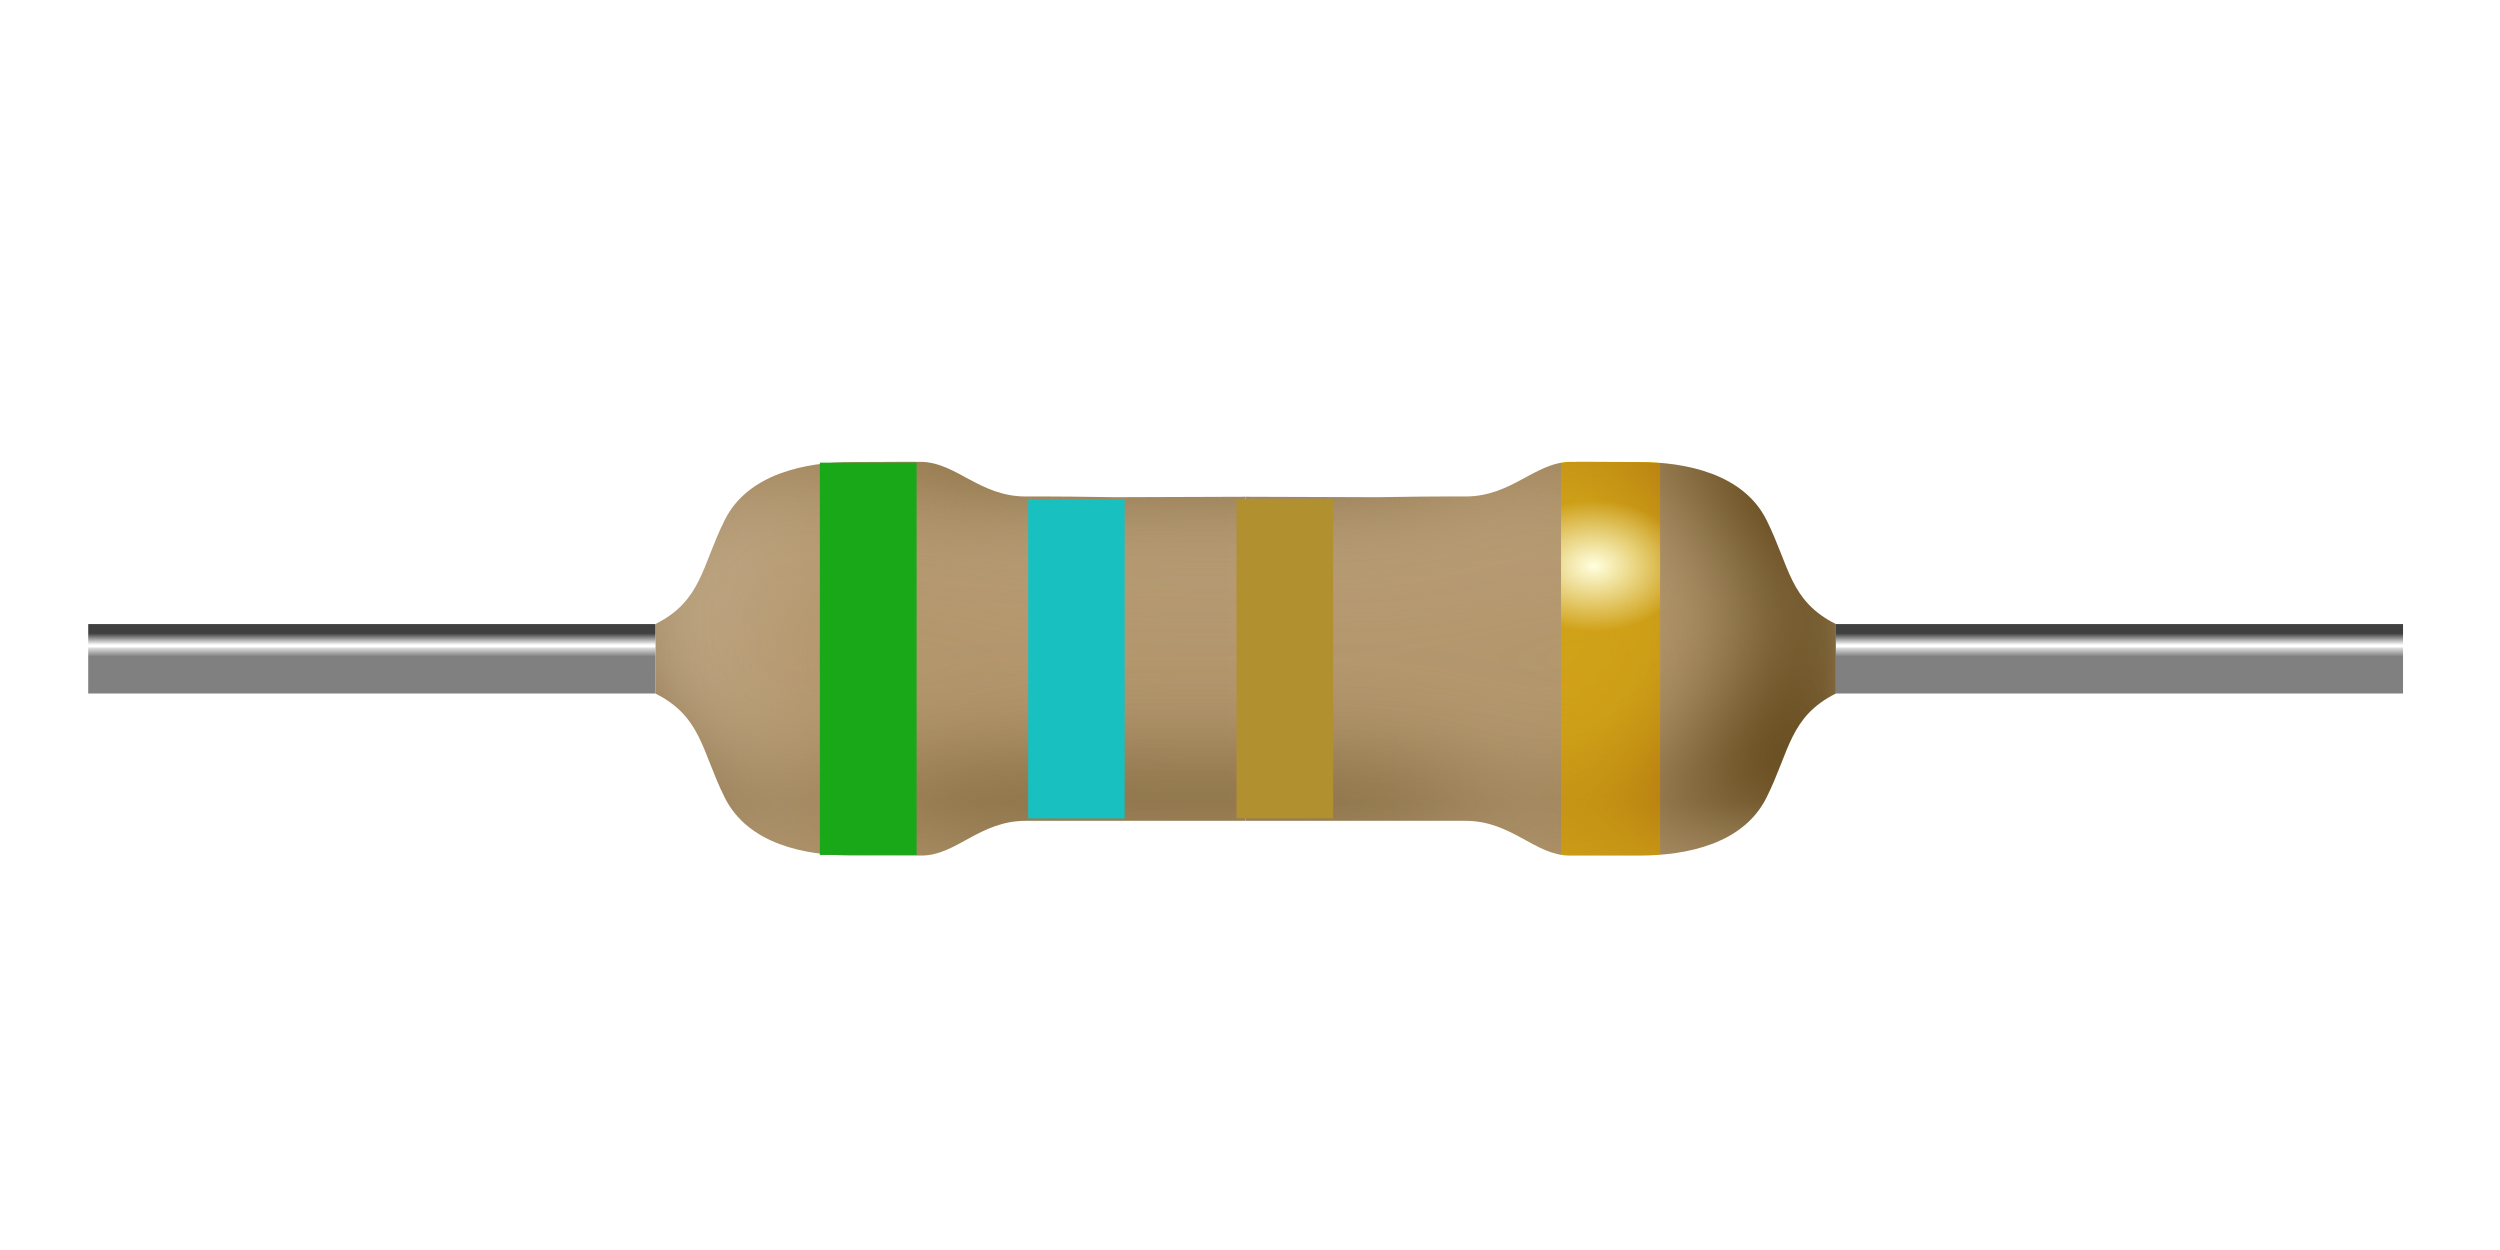
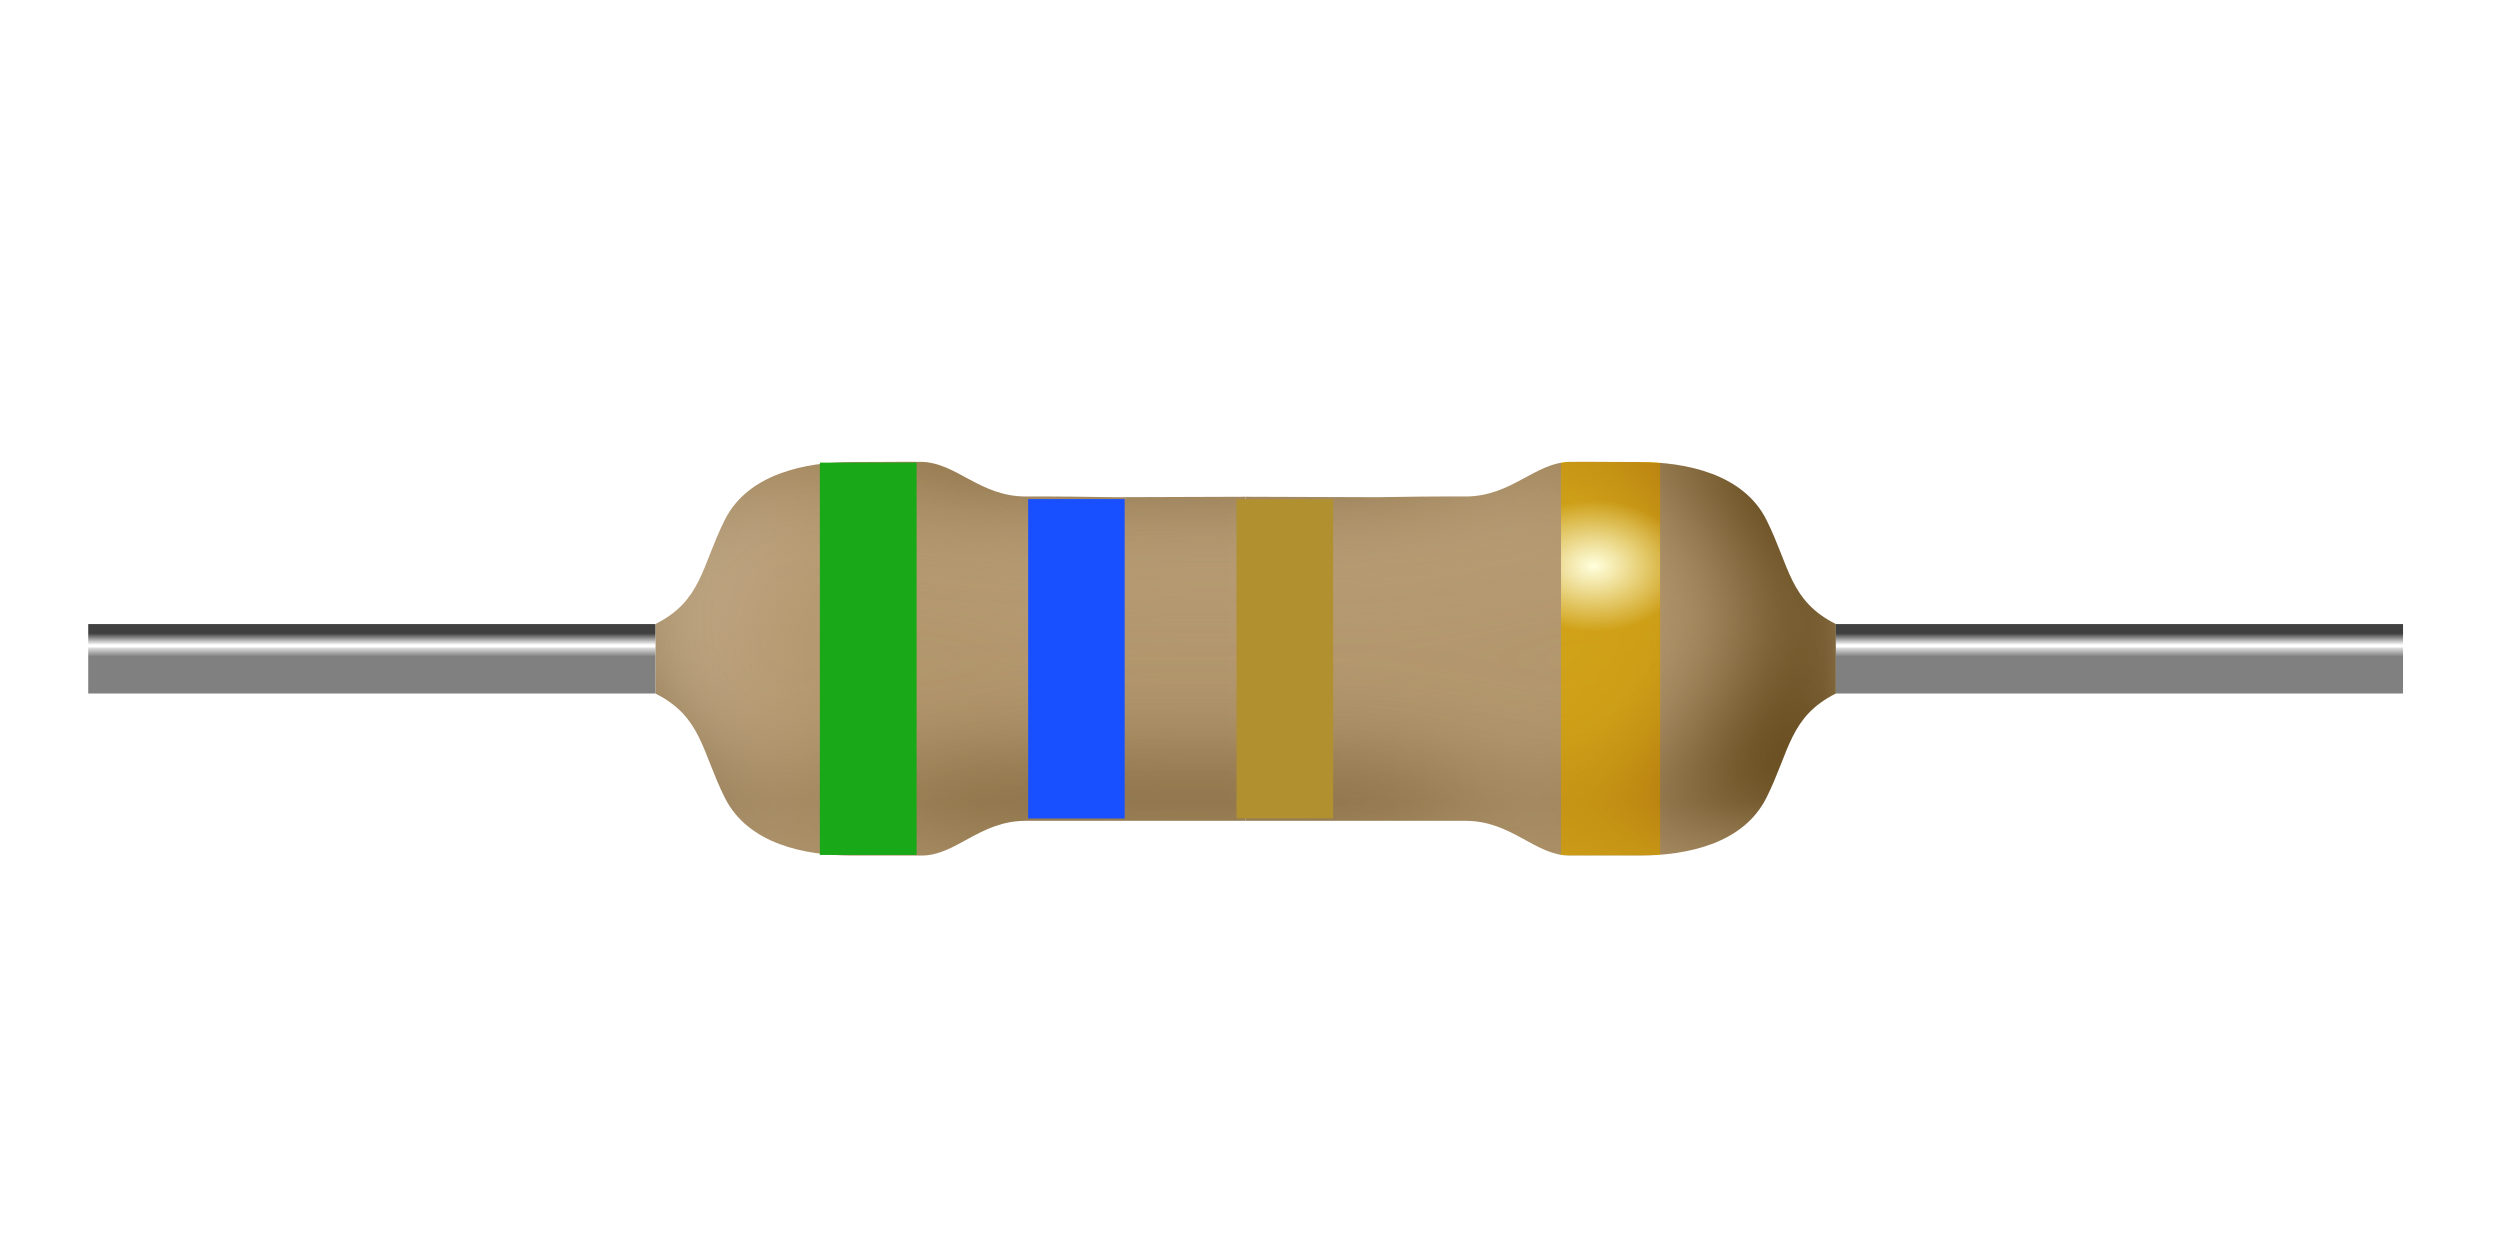
<svg xmlns="http://www.w3.org/2000/svg" xmlns:xlink="http://www.w3.org/1999/xlink" width="108mm" height="54mm" viewBox="0 0 108 54" version="1.1" id="svg8" style="enable-background:new">
  <defs id="defs2">
    <marker style="overflow:visible" id="marker6552" refX="0" refY="0" orient="auto">
      <path transform="scale(-0.6)" d="M 8.719,4.034 -2.207,0.016 8.719,-4.002 c -1.745,2.372 -1.735,5.617 -6e-7,8.035 z" style="fill:#000000;fill-opacity:1;fill-rule:evenodd;stroke:#000000;stroke-width:0.625;stroke-linejoin:round;stroke-opacity:1" id="path6550" />
    </marker>
    <marker orient="auto" refY="0" refX="0" id="marker6446" style="overflow:visible">
      <path id="path6444" style="fill:#000000;fill-opacity:1;fill-rule:evenodd;stroke:#000000;stroke-width:0.625;stroke-linejoin:round;stroke-opacity:1" d="M 8.719,4.034 -2.207,0.016 8.719,-4.002 c -1.745,2.372 -1.735,5.617 -6e-7,8.035 z" transform="scale(-0.6)" />
    </marker>
    <marker orient="auto" refY="0" refX="0" id="Arrow1Lstart" style="overflow:visible">
      <path id="path4851" d="M 0,0 5,-5 -12.5,0 5,5 Z" style="fill:#000000;fill-opacity:1;fill-rule:evenodd;stroke:#000000;stroke-width:1pt;stroke-opacity:1" transform="matrix(0.8,0,0,0.8,10,0)" />
    </marker>
    <marker orient="auto" refY="0" refX="0" id="Arrow2Lend" style="overflow:visible">
      <path id="path4872" style="fill:#000000;fill-opacity:1;fill-rule:evenodd;stroke:#000000;stroke-width:0.625;stroke-linejoin:round;stroke-opacity:1" d="M 8.719,4.034 -2.207,0.016 8.719,-4.002 c -1.745,2.372 -1.735,5.617 -6e-7,8.035 z" transform="matrix(-1.1,0,0,-1.1,-1.1,0)" />
    </marker>
    <linearGradient id="linearGradient7798">
      <stop style="stop-color:#ffffff;stop-opacity:1" offset="0" id="stop7794" />
      <stop style="stop-color:#b08d1c;stop-opacity:1" offset="1" id="stop7796" />
    </linearGradient>
    <linearGradient id="linearGradient5335">
      <stop style="stop-color:#b3966c;stop-opacity:1;" offset="0" id="stop5331" />
      <stop style="stop-color:#b3966c;stop-opacity:1" offset="1" id="stop5333" />
    </linearGradient>
    <linearGradient id="linearGradient4698">
      <stop style="stop-color:#404040;stop-opacity:1" offset="0" id="stop4694" />
      <stop style="stop-color:#ffffff;stop-opacity:1" offset="1" id="stop4696" />
    </linearGradient>
    <linearGradient id="linearGradient4688">
      <stop style="stop-color:#ffffff;stop-opacity:1" offset="0" id="stop4684" />
      <stop style="stop-color:#808080;stop-opacity:1" offset="1" id="stop4686" />
    </linearGradient>
    <filter style="color-interpolation-filters:sRGB" id="filter6573">
      <feFlood flood-opacity="1" flood-color="rgb(205,186,159)" result="flood" id="feFlood6563" />
      <feComposite in="flood" in2="SourceGraphic" operator="out" result="composite1" id="feComposite6565" />
      <feGaussianBlur in="composite1" stdDeviation="7.3" result="blur" id="feGaussianBlur6567" />
      <feOffset dx="0.3" dy="0" result="offset" id="feOffset6569" />
      <feComposite in="offset" in2="SourceGraphic" operator="atop" result="fbSourceGraphic" id="feComposite6571" />
      <feColorMatrix result="fbSourceGraphicAlpha" in="fbSourceGraphic" values="0 0 0 -1 0 0 0 0 -1 0 0 0 0 -1 0 0 0 0 1 0" id="feColorMatrix7727" />
      <feFlood id="feFlood7729" flood-opacity="1" flood-color="rgb(91,64,17)" result="flood" in="fbSourceGraphic" />
      <feComposite in2="fbSourceGraphic" id="feComposite7731" in="flood" operator="out" result="composite1" />
      <feGaussianBlur id="feGaussianBlur7733" in="composite1" stdDeviation="5.208" result="blur" />
      <feOffset id="feOffset7735" dx="-6.3" dy="-3.1" result="offset" />
      <feComposite in2="fbSourceGraphic" id="feComposite7737" in="offset" operator="atop" result="composite2" />
    </filter>
    <linearGradient xlink:href="#linearGradient5335" id="linearGradient7741" gradientUnits="userSpaceOnUse" x1="96" y1="199" x2="96" y2="235" gradientTransform="translate(16,33.99997)" />
    <linearGradient xlink:href="#linearGradient5335" id="linearGradient7743" gradientUnits="userSpaceOnUse" x1="96" y1="199" x2="96" y2="235" gradientTransform="translate(-16,33.99997)" />
    <radialGradient xlink:href="#linearGradient7798" id="radialGradient7800" cx="116.458" cy="188.684" fx="116.458" fy="188.684" r="3" gradientTransform="matrix(-1.333346,-1.33333,1.333329,-1.333345,28.70041,581.8578)" gradientUnits="userSpaceOnUse" />
    <filter style="color-interpolation-filters:sRGB" id="filter8308">
      <feFlood flood-opacity="1" flood-color="rgb(0,0,0)" result="flood" id="feFlood8298" />
      <feComposite in="SourceGraphic" in2="flood" operator="out" result="composite1" id="feComposite8300" />
      <feGaussianBlur in="composite1" stdDeviation="104.7" result="blur" id="feGaussianBlur8302" />
      <feOffset dx="-6.25" dy="-3.1" result="offset" id="feOffset8304" />
      <feComposite in="offset" in2="SourceGraphic" operator="atop" result="composite2" id="feComposite8306" />
    </filter>
    <filter style="color-interpolation-filters:sRGB" id="filter8904">
      <feBlend mode="overlay" in2="BackgroundImage" id="feBlend8906" />
    </filter>
    <linearGradient xlink:href="#linearGradient5335" id="linearGradient3764" gradientUnits="userSpaceOnUse" gradientTransform="translate(-16,33.99997)" x1="96" y1="199" x2="96" y2="235" />
    <linearGradient xlink:href="#linearGradient4688" id="linearGradient3766" gradientUnits="userSpaceOnUse" gradientTransform="translate(-15,-0.1959616)" x1="16" y1="182" x2="16" y2="183" />
    <linearGradient xlink:href="#linearGradient4698" id="linearGradient3768" gradientUnits="userSpaceOnUse" gradientTransform="translate(-15,-0.1959616)" x1="16" y1="181" x2="16" y2="182" />
  </defs>
  <g id="layer1" transform="translate(-60,-139.196)">
    <g style="fill:url(#linearGradient7743);fill-opacity:1;stroke:none;filter:url(#filter6573)" id="g4592" transform="matrix(0.5,0,0,0.5,66.2776,76.20425)">
      <path style="opacity:1;vector-effect:none;fill:url(#linearGradient3764);fill-opacity:1;stroke:none;stroke-width:0.36;stroke-linecap:round;stroke-linejoin:round;stroke-miterlimit:4;stroke-dasharray:none;stroke-dashoffset:0;stroke-opacity:0.473" d="m 95.067,196.903 c -3.757,-0.013 -15,3e-5 -19,3e-5 -4,0 -6,3 -9,3 -3,0 -6,0 -6,0 -4.109,0 -9,-1 -11,-5 -2,-4 -2,-7 -6,-9 v -3 -3 c 4,-2 4,-5 6,-9 2,-4 7,-5 11,-5 4,0 3,-0.031 5.911,-0.016 3.089,0.016 5.089,3.016 9.142,2.993 1.947,-0.011 5.947,0.023 7.677,0.062 3.757,-0.013 7.513,-0.026 11.27,-0.039" id="use4554" />
      <use style="fill:url(#linearGradient7741);fill-opacity:1;stroke:none" transform="matrix(-1,0,0,1,190.1336,-3e-5)" height="100%" width="100%" id="use5307" xlink:href="#use4554" y="0" x="0" />
    </g>
    <g transform="matrix(0.5,0,0,0.5,66.31101,76.15578)" id="g8164">
      <g id="g4704" style="display:inline">
        <rect y="182" x="-5" height="4" width="49" id="rect4594" style="opacity:1;vector-effect:none;fill:url(#linearGradient3766);fill-opacity:1;stroke:none;stroke-width:0.17;stroke-linecap:round;stroke-linejoin:round;stroke-miterlimit:4;stroke-dasharray:none;stroke-dashoffset:0.643;stroke-opacity:0.473" />
        <rect y="180" x="-5" height="2" width="49" id="rect4594-9" style="opacity:1;vector-effect:none;fill:url(#linearGradient3768);fill-opacity:1;stroke:none;stroke-width:0.17;stroke-linecap:round;stroke-linejoin:round;stroke-miterlimit:4;stroke-dasharray:none;stroke-dashoffset:0.643;stroke-opacity:0.473" />
      </g>
      <use x="0" y="0" xlink:href="#g4704" id="use4706" width="100%" height="100%" transform="translate(151)" style="display:inline" />
    </g>
    <rect style="vector-effect:none;fill:url(#radialGradient7800);fill-opacity:1;stroke:none;stroke-width:0.17;stroke-linecap:round;stroke-linejoin:round;stroke-miterlimit:4;stroke-dasharray:none;stroke-dashoffset:0.643;stroke-opacity:1;filter:url(#filter8904)" id="rect7747-1-3-1" width="6" height="34" x="123" y="166" transform="matrix(0.7135041,0,0,0.5003677,39.67537,76.07641)" />
    <rect style="vector-effect:none;fill:#b19030;fill-opacity:1;stroke:none;stroke-width:0.17;stroke-linecap:round;stroke-linejoin:round;stroke-miterlimit:4;stroke-dasharray:none;stroke-dashoffset:0.643;stroke-opacity:1;filter:url(#filter8308)" id="rect7747" width="6" height="28" x="96" y="169" transform="matrix(0.6958142,0,0,0.4923681,46.61933,77.55239)" />
-     <rect style="vector-effect:none;fill:#18c0c0;fill-opacity:1;stroke:none;stroke-width:0.17;stroke-linecap:round;stroke-linejoin:round;stroke-miterlimit:4;stroke-dasharray:none;stroke-dashoffset:0.643;stroke-opacity:1;filter:url(#filter8308)" id="rect7747-1" width="6" height="28" x="78" y="169" transform="matrix(0.6947202,0,0,0.4927665,50.22865,77.47951)" />
+     <rect style="vector-effect:none;fill:#1850ff;fill-opacity:1;stroke:none;stroke-width:0.17;stroke-linecap:round;stroke-linejoin:round;stroke-miterlimit:4;stroke-dasharray:none;stroke-dashoffset:0.643;stroke-opacity:1;filter:url(#filter8308)" id="rect7747-1" width="6" height="28" x="78" y="169" transform="matrix(0.6947202,0,0,0.4927665,50.22865,77.47951)" />
    <rect style="vector-effect:none;fill:#18a818;fill-opacity:1;stroke:none;stroke-width:0.17;stroke-linecap:round;stroke-linejoin:round;stroke-miterlimit:4;stroke-dasharray:none;stroke-dashoffset:0.643;stroke-opacity:1;filter:url(#filter8308)" id="rect7747-1-3" width="6" height="34" x="61" y="166" transform="matrix(0.6965847,0,0,0.4984398,52.92629,76.4413)" />
    <g id="g6894" transform="translate(-2,-0.8040437)" />
  </g>
</svg>
